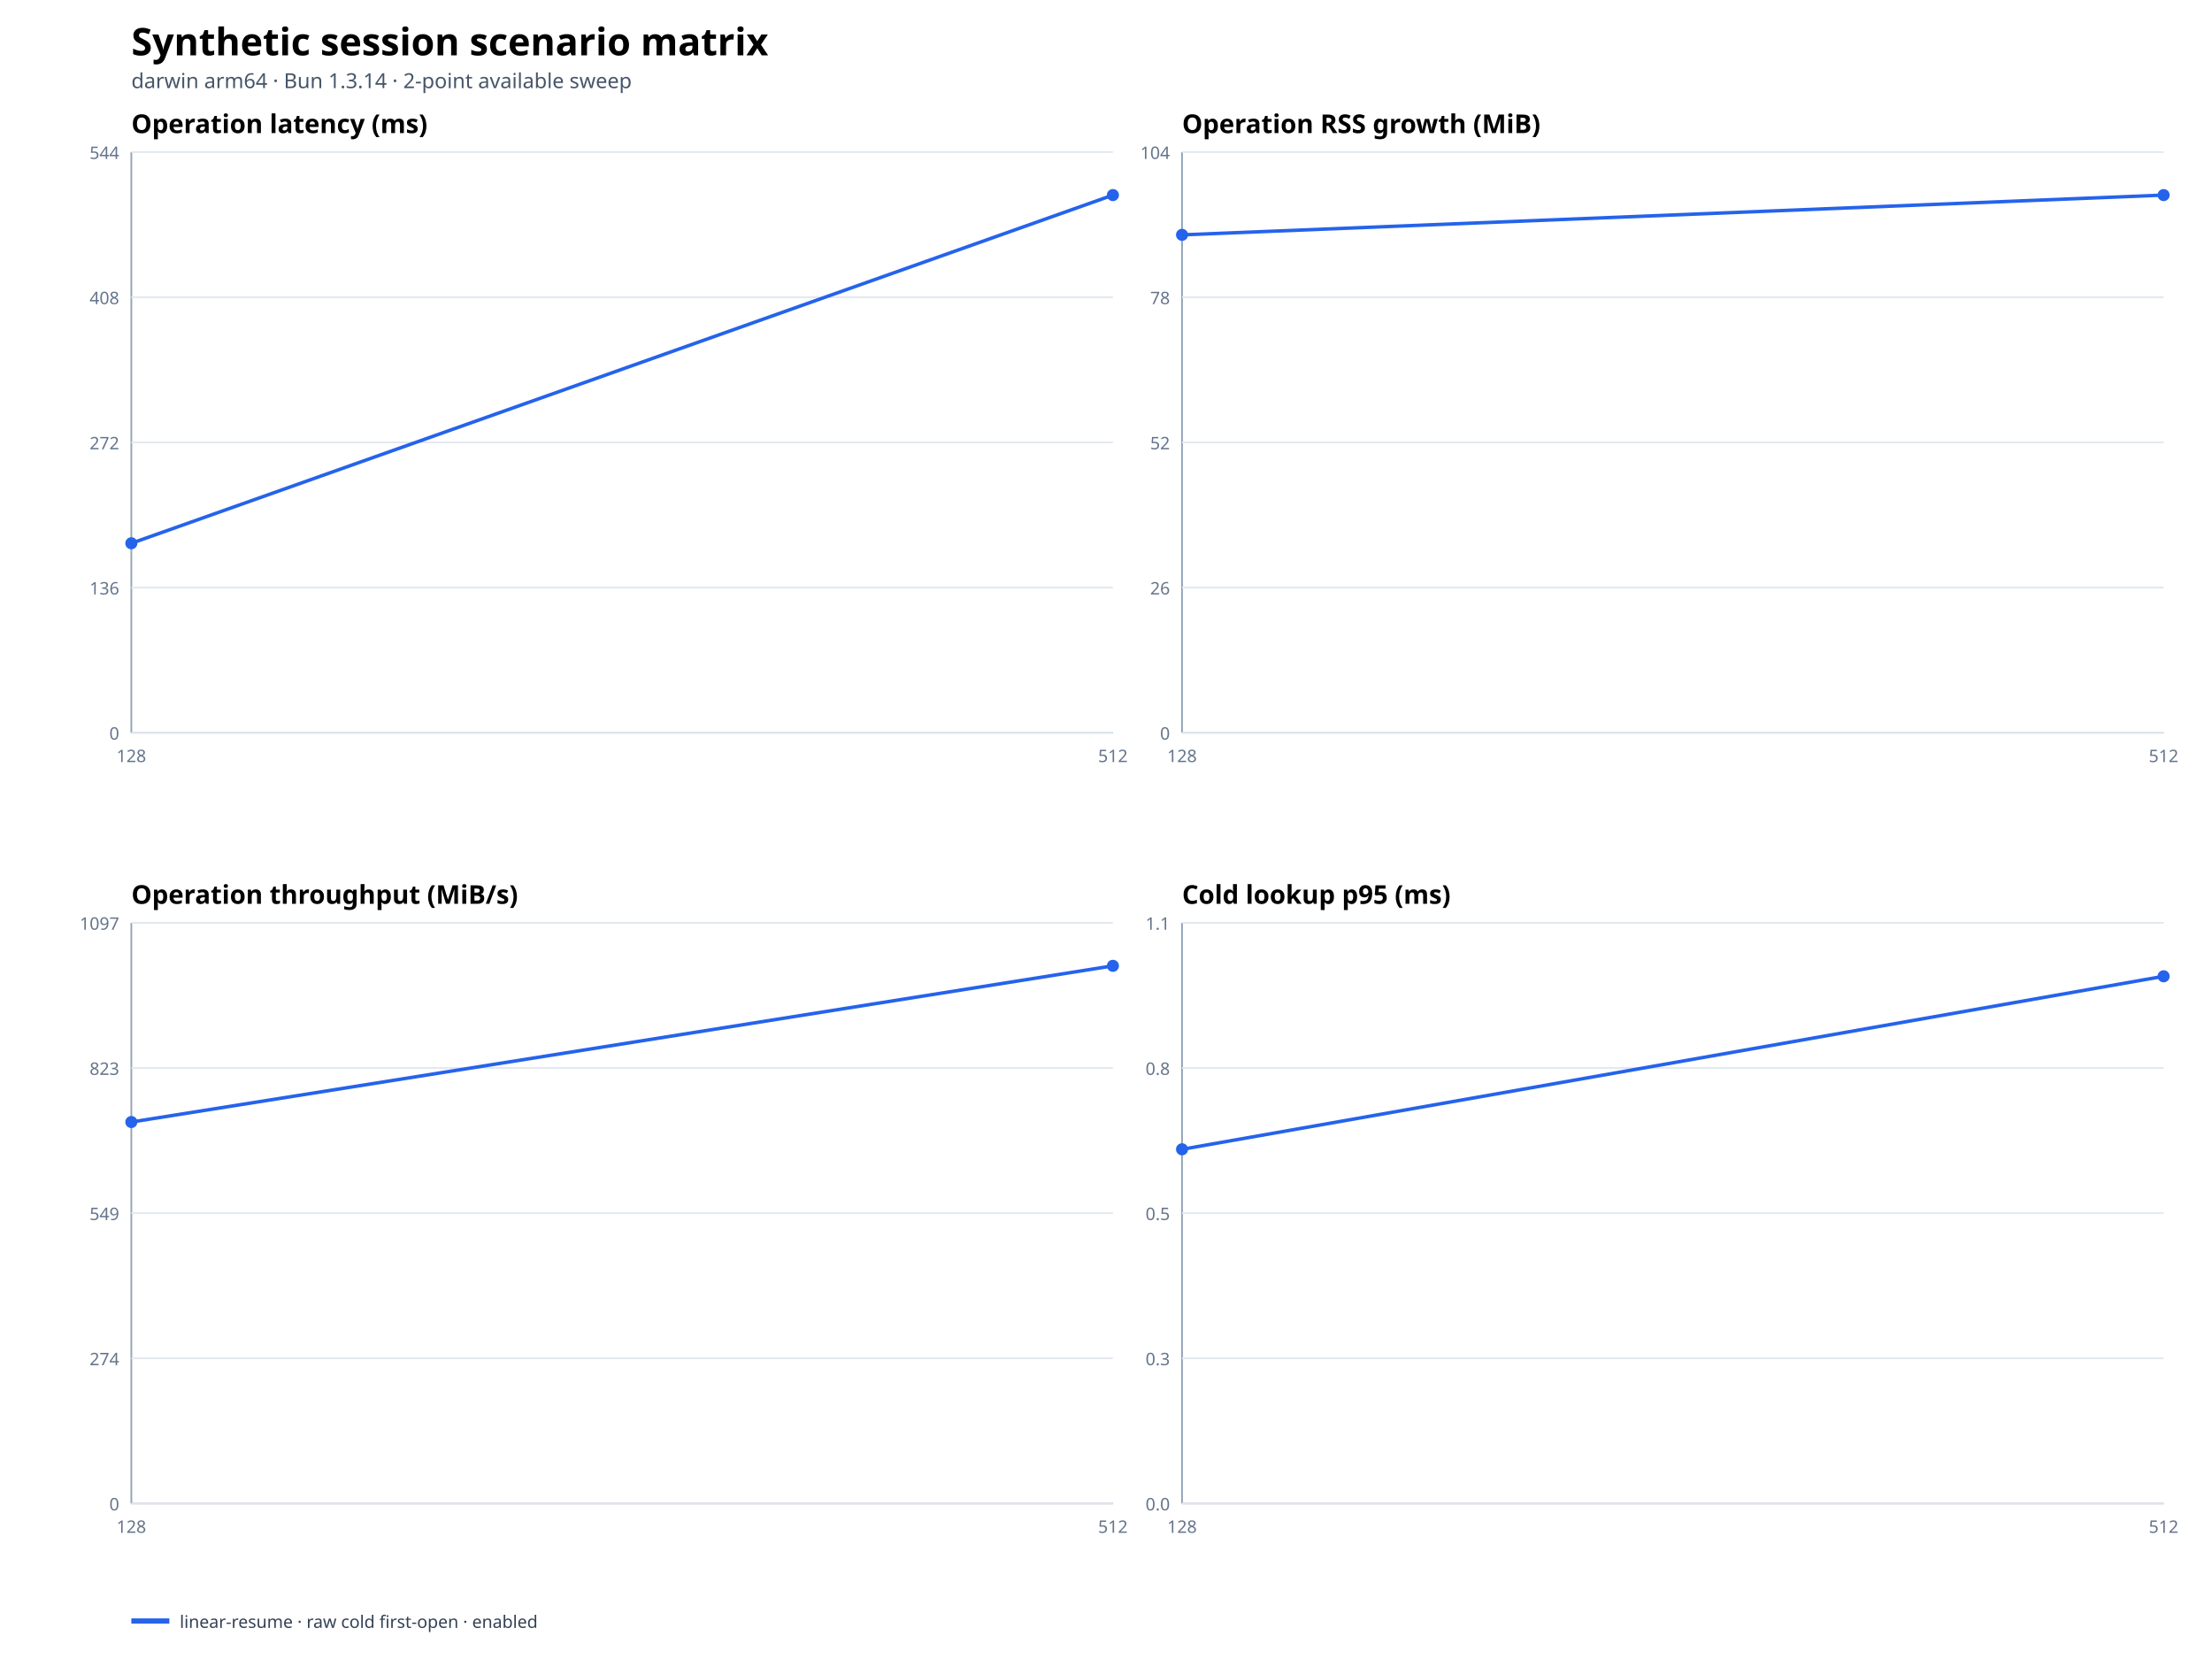
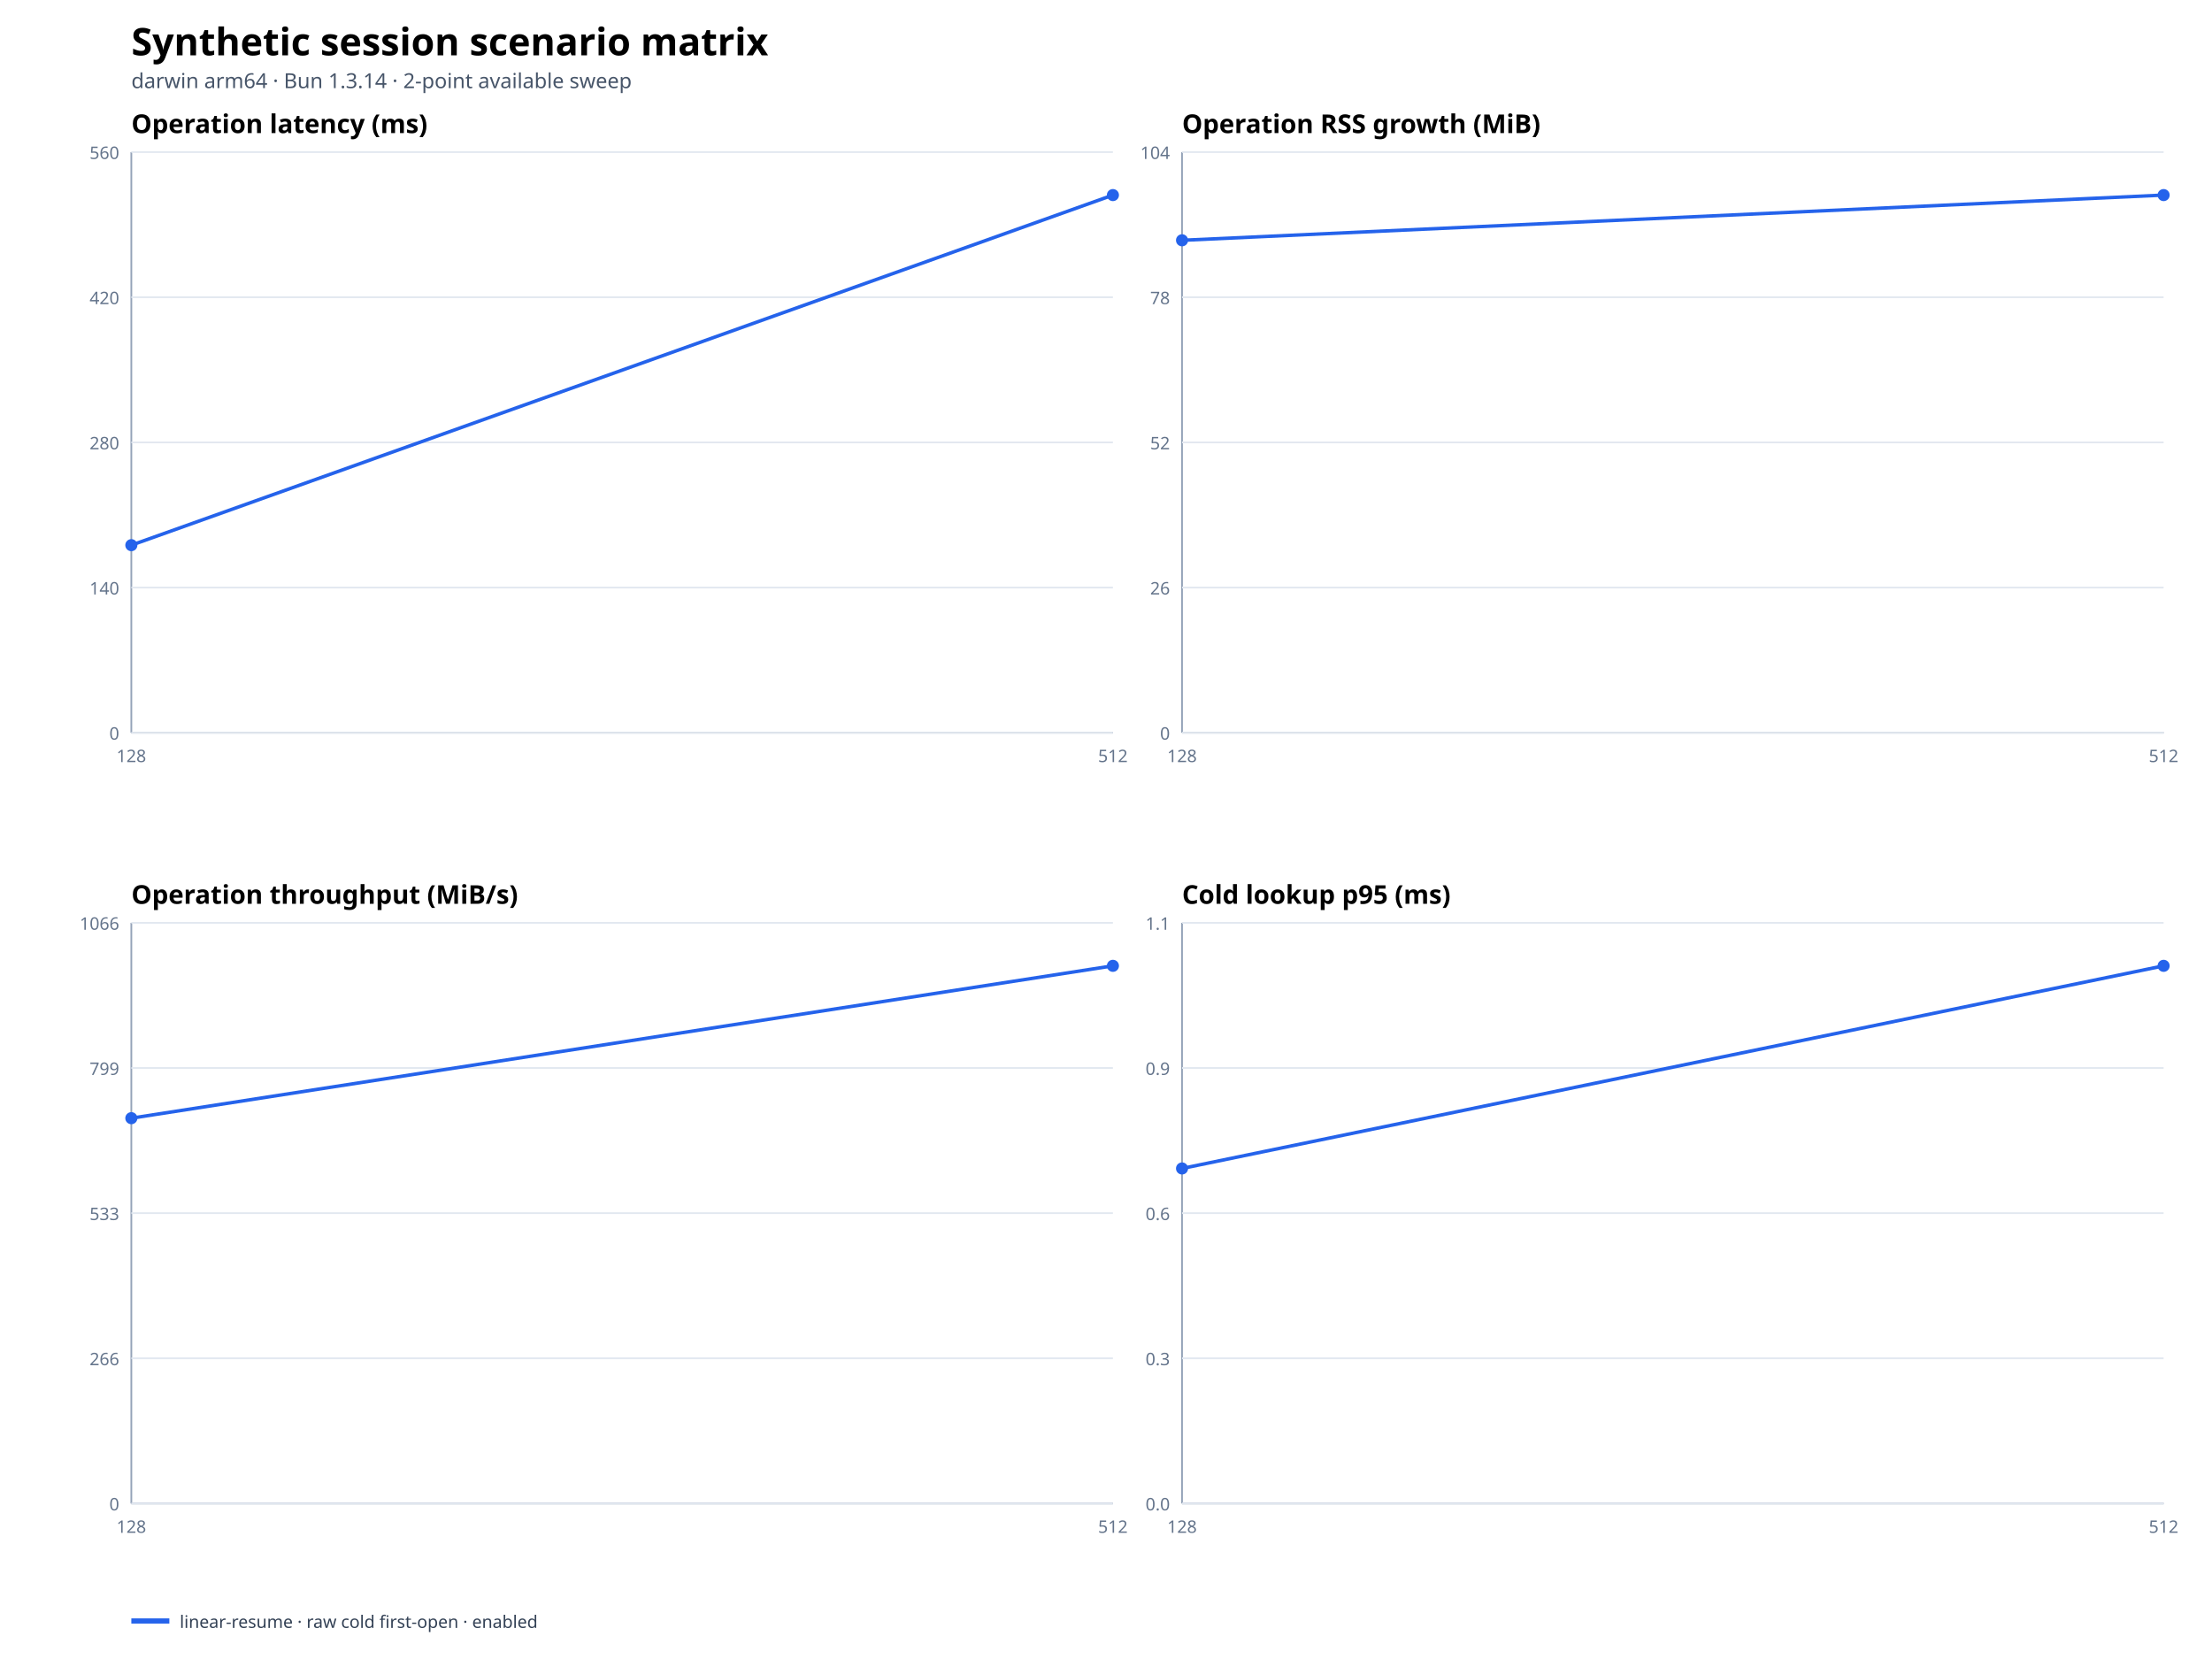
<svg xmlns="http://www.w3.org/2000/svg" width="1280" height="960" viewBox="0 0 1280 960">
  <rect width="100%" height="100%" fill="#ffffff" />
  <text x="76" y="32" font-family="system-ui,sans-serif" font-size="22" font-weight="700">Synthetic session scenario matrix</text>
  <text x="76" y="51" font-family="system-ui,sans-serif" font-size="12" fill="#475569">darwin arm64 · Bun 1.3.14 · 2-point available sweep</text>
  <text x="76" y="77" font-family="system-ui,sans-serif" font-size="15" font-weight="650">Operation latency (ms)</text>
  <line x1="76" y1="424" x2="644" y2="424" stroke="#94a3b8" />
  <line x1="76" y1="88" x2="76" y2="424" stroke="#94a3b8" />
  <line x1="76" y1="424" x2="644" y2="424" stroke="#e2e8f0" />
  <text x="69" y="428" text-anchor="end" font-family="system-ui,sans-serif" font-size="10" fill="#64748b">0</text>
  <line x1="76" y1="340" x2="644" y2="340" stroke="#e2e8f0" />
-   <text x="69" y="344" text-anchor="end" font-family="system-ui,sans-serif" font-size="10" fill="#64748b">136</text>
+   <text x="69" y="344" text-anchor="end" font-family="system-ui,sans-serif" font-size="10" fill="#64748b">140</text>
  <line x1="76" y1="256" x2="644" y2="256" stroke="#e2e8f0" />
-   <text x="69" y="260" text-anchor="end" font-family="system-ui,sans-serif" font-size="10" fill="#64748b">272</text>
+   <text x="69" y="260" text-anchor="end" font-family="system-ui,sans-serif" font-size="10" fill="#64748b">280</text>
  <line x1="76" y1="172" x2="644" y2="172" stroke="#e2e8f0" />
-   <text x="69" y="176" text-anchor="end" font-family="system-ui,sans-serif" font-size="10" fill="#64748b">408</text>
+   <text x="69" y="176" text-anchor="end" font-family="system-ui,sans-serif" font-size="10" fill="#64748b">420</text>
  <line x1="76" y1="88" x2="644" y2="88" stroke="#e2e8f0" />
-   <text x="69" y="92" text-anchor="end" font-family="system-ui,sans-serif" font-size="10" fill="#64748b">544</text>
+   <text x="69" y="92" text-anchor="end" font-family="system-ui,sans-serif" font-size="10" fill="#64748b">560</text>
  <text x="76" y="441" text-anchor="middle" font-family="system-ui,sans-serif" font-size="10" fill="#64748b">128</text>
  <text x="644" y="441" text-anchor="middle" font-family="system-ui,sans-serif" font-size="10" fill="#64748b">512</text>
-   <polyline fill="none" stroke="#2563eb" stroke-width="2" points="76,314.375 644,112.889" />
-   <circle cx="76" cy="314.375" r="3.5" fill="#2563eb" />
+   <polyline fill="none" stroke="#2563eb" stroke-width="2" points="76,315.468 644,112.889" />
+   <circle cx="76" cy="315.468" r="3.5" fill="#2563eb" />
  <circle cx="644" cy="112.889" r="3.5" fill="#2563eb" />
  <text x="684" y="77" font-family="system-ui,sans-serif" font-size="15" font-weight="650">Operation RSS growth (MiB)</text>
  <line x1="684" y1="424" x2="1252" y2="424" stroke="#94a3b8" />
  <line x1="684" y1="88" x2="684" y2="424" stroke="#94a3b8" />
  <line x1="684" y1="424" x2="1252" y2="424" stroke="#e2e8f0" />
  <text x="677" y="428" text-anchor="end" font-family="system-ui,sans-serif" font-size="10" fill="#64748b">0</text>
  <line x1="684" y1="340" x2="1252" y2="340" stroke="#e2e8f0" />
  <text x="677" y="344" text-anchor="end" font-family="system-ui,sans-serif" font-size="10" fill="#64748b">26</text>
  <line x1="684" y1="256" x2="1252" y2="256" stroke="#e2e8f0" />
  <text x="677" y="260" text-anchor="end" font-family="system-ui,sans-serif" font-size="10" fill="#64748b">52</text>
  <line x1="684" y1="172" x2="1252" y2="172" stroke="#e2e8f0" />
  <text x="677" y="176" text-anchor="end" font-family="system-ui,sans-serif" font-size="10" fill="#64748b">78</text>
  <line x1="684" y1="88" x2="1252" y2="88" stroke="#e2e8f0" />
  <text x="677" y="92" text-anchor="end" font-family="system-ui,sans-serif" font-size="10" fill="#64748b">104</text>
  <text x="684" y="441" text-anchor="middle" font-family="system-ui,sans-serif" font-size="10" fill="#64748b">128</text>
  <text x="1252" y="441" text-anchor="middle" font-family="system-ui,sans-serif" font-size="10" fill="#64748b">512</text>
-   <polyline fill="none" stroke="#2563eb" stroke-width="2" points="684,135.901 1252,112.889" />
-   <circle cx="684" cy="135.901" r="3.5" fill="#2563eb" />
+   <polyline fill="none" stroke="#2563eb" stroke-width="2" points="684,139.051 1252,112.889" />
+   <circle cx="684" cy="139.051" r="3.5" fill="#2563eb" />
  <circle cx="1252" cy="112.889" r="3.5" fill="#2563eb" />
  <text x="76" y="523" font-family="system-ui,sans-serif" font-size="15" font-weight="650">Operation throughput (MiB/s)</text>
  <line x1="76" y1="870" x2="644" y2="870" stroke="#94a3b8" />
  <line x1="76" y1="534" x2="76" y2="870" stroke="#94a3b8" />
  <line x1="76" y1="870" x2="644" y2="870" stroke="#e2e8f0" />
  <text x="69" y="874" text-anchor="end" font-family="system-ui,sans-serif" font-size="10" fill="#64748b">0</text>
  <line x1="76" y1="786" x2="644" y2="786" stroke="#e2e8f0" />
-   <text x="69" y="790" text-anchor="end" font-family="system-ui,sans-serif" font-size="10" fill="#64748b">274</text>
+   <text x="69" y="790" text-anchor="end" font-family="system-ui,sans-serif" font-size="10" fill="#64748b">266</text>
  <line x1="76" y1="702" x2="644" y2="702" stroke="#e2e8f0" />
-   <text x="69" y="706" text-anchor="end" font-family="system-ui,sans-serif" font-size="10" fill="#64748b">549</text>
+   <text x="69" y="706" text-anchor="end" font-family="system-ui,sans-serif" font-size="10" fill="#64748b">533</text>
  <line x1="76" y1="618" x2="644" y2="618" stroke="#e2e8f0" />
-   <text x="69" y="622" text-anchor="end" font-family="system-ui,sans-serif" font-size="10" fill="#64748b">823</text>
+   <text x="69" y="622" text-anchor="end" font-family="system-ui,sans-serif" font-size="10" fill="#64748b">799</text>
  <line x1="76" y1="534" x2="644" y2="534" stroke="#e2e8f0" />
-   <text x="69" y="538" text-anchor="end" font-family="system-ui,sans-serif" font-size="10" fill="#64748b">1097</text>
+   <text x="69" y="538" text-anchor="end" font-family="system-ui,sans-serif" font-size="10" fill="#64748b">1066</text>
  <text x="76" y="887" text-anchor="middle" font-family="system-ui,sans-serif" font-size="10" fill="#64748b">128</text>
  <text x="644" y="887" text-anchor="middle" font-family="system-ui,sans-serif" font-size="10" fill="#64748b">512</text>
-   <polyline fill="none" stroke="#2563eb" stroke-width="2" points="76,649.271 644,558.889" />
-   <circle cx="76" cy="649.271" r="3.5" fill="#2563eb" />
+   <polyline fill="none" stroke="#2563eb" stroke-width="2" points="76,647.047 644,558.889" />
+   <circle cx="76" cy="647.047" r="3.5" fill="#2563eb" />
  <circle cx="644" cy="558.889" r="3.5" fill="#2563eb" />
  <text x="684" y="523" font-family="system-ui,sans-serif" font-size="15" font-weight="650">Cold lookup p95 (ms)</text>
  <line x1="684" y1="870" x2="1252" y2="870" stroke="#94a3b8" />
  <line x1="684" y1="534" x2="684" y2="870" stroke="#94a3b8" />
  <line x1="684" y1="870" x2="1252" y2="870" stroke="#e2e8f0" />
  <text x="677" y="874" text-anchor="end" font-family="system-ui,sans-serif" font-size="10" fill="#64748b">0.0</text>
  <line x1="684" y1="786" x2="1252" y2="786" stroke="#e2e8f0" />
  <text x="677" y="790" text-anchor="end" font-family="system-ui,sans-serif" font-size="10" fill="#64748b">0.3</text>
  <line x1="684" y1="702" x2="1252" y2="702" stroke="#e2e8f0" />
-   <text x="677" y="706" text-anchor="end" font-family="system-ui,sans-serif" font-size="10" fill="#64748b">0.5</text>
+   <text x="677" y="706" text-anchor="end" font-family="system-ui,sans-serif" font-size="10" fill="#64748b">0.6</text>
  <line x1="684" y1="618" x2="1252" y2="618" stroke="#e2e8f0" />
-   <text x="677" y="622" text-anchor="end" font-family="system-ui,sans-serif" font-size="10" fill="#64748b">0.8</text>
+   <text x="677" y="622" text-anchor="end" font-family="system-ui,sans-serif" font-size="10" fill="#64748b">0.9</text>
  <line x1="684" y1="534" x2="1252" y2="534" stroke="#e2e8f0" />
  <text x="677" y="538" text-anchor="end" font-family="system-ui,sans-serif" font-size="10" fill="#64748b">1.1</text>
  <text x="684" y="887" text-anchor="middle" font-family="system-ui,sans-serif" font-size="10" fill="#64748b">128</text>
  <text x="1252" y="887" text-anchor="middle" font-family="system-ui,sans-serif" font-size="10" fill="#64748b">512</text>
-   <polyline fill="none" stroke="#2563eb" stroke-width="2" points="684,665.056 1252,564.943" />
-   <circle cx="684" cy="665.056" r="3.5" fill="#2563eb" />
-   <circle cx="1252" cy="564.943" r="3.5" fill="#2563eb" />
+   <polyline fill="none" stroke="#2563eb" stroke-width="2" points="684,676.143 1252,558.889" />
+   <circle cx="684" cy="676.143" r="3.5" fill="#2563eb" />
+   <circle cx="1252" cy="558.889" r="3.5" fill="#2563eb" />
  <line x1="76" y1="938" x2="98" y2="938" stroke="#2563eb" stroke-width="3" />
  <text x="104" y="942" font-family="system-ui,sans-serif" font-size="10" fill="#334155">linear-resume · raw cold first-open · enabled</text>
</svg>
